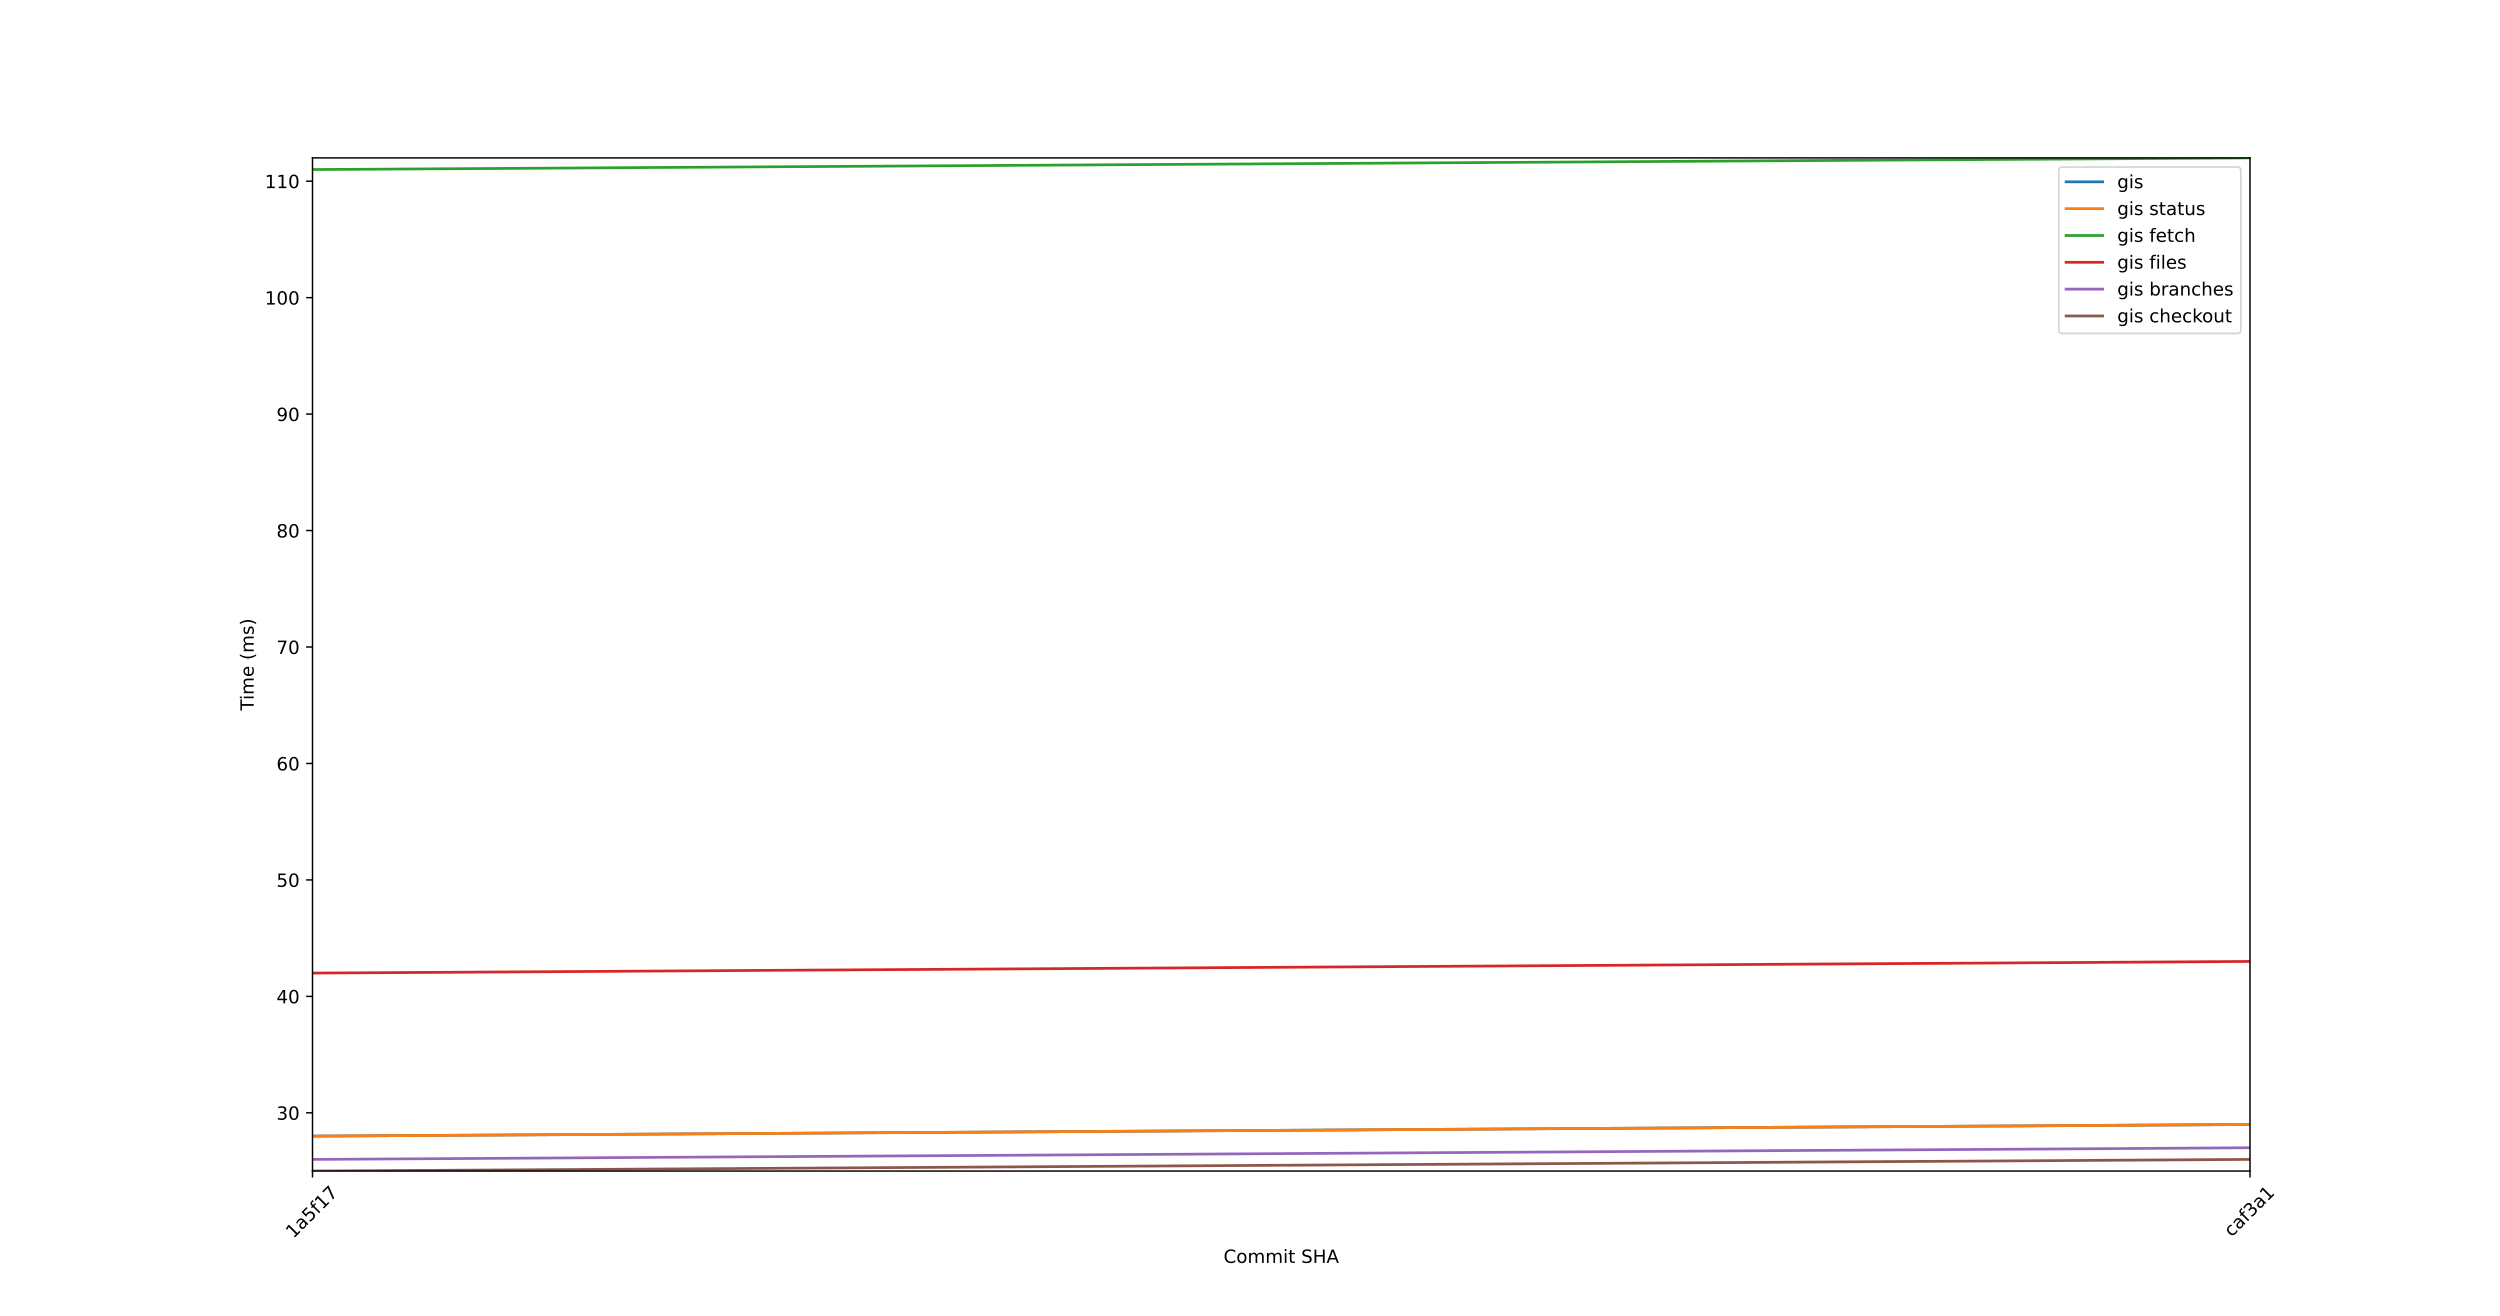
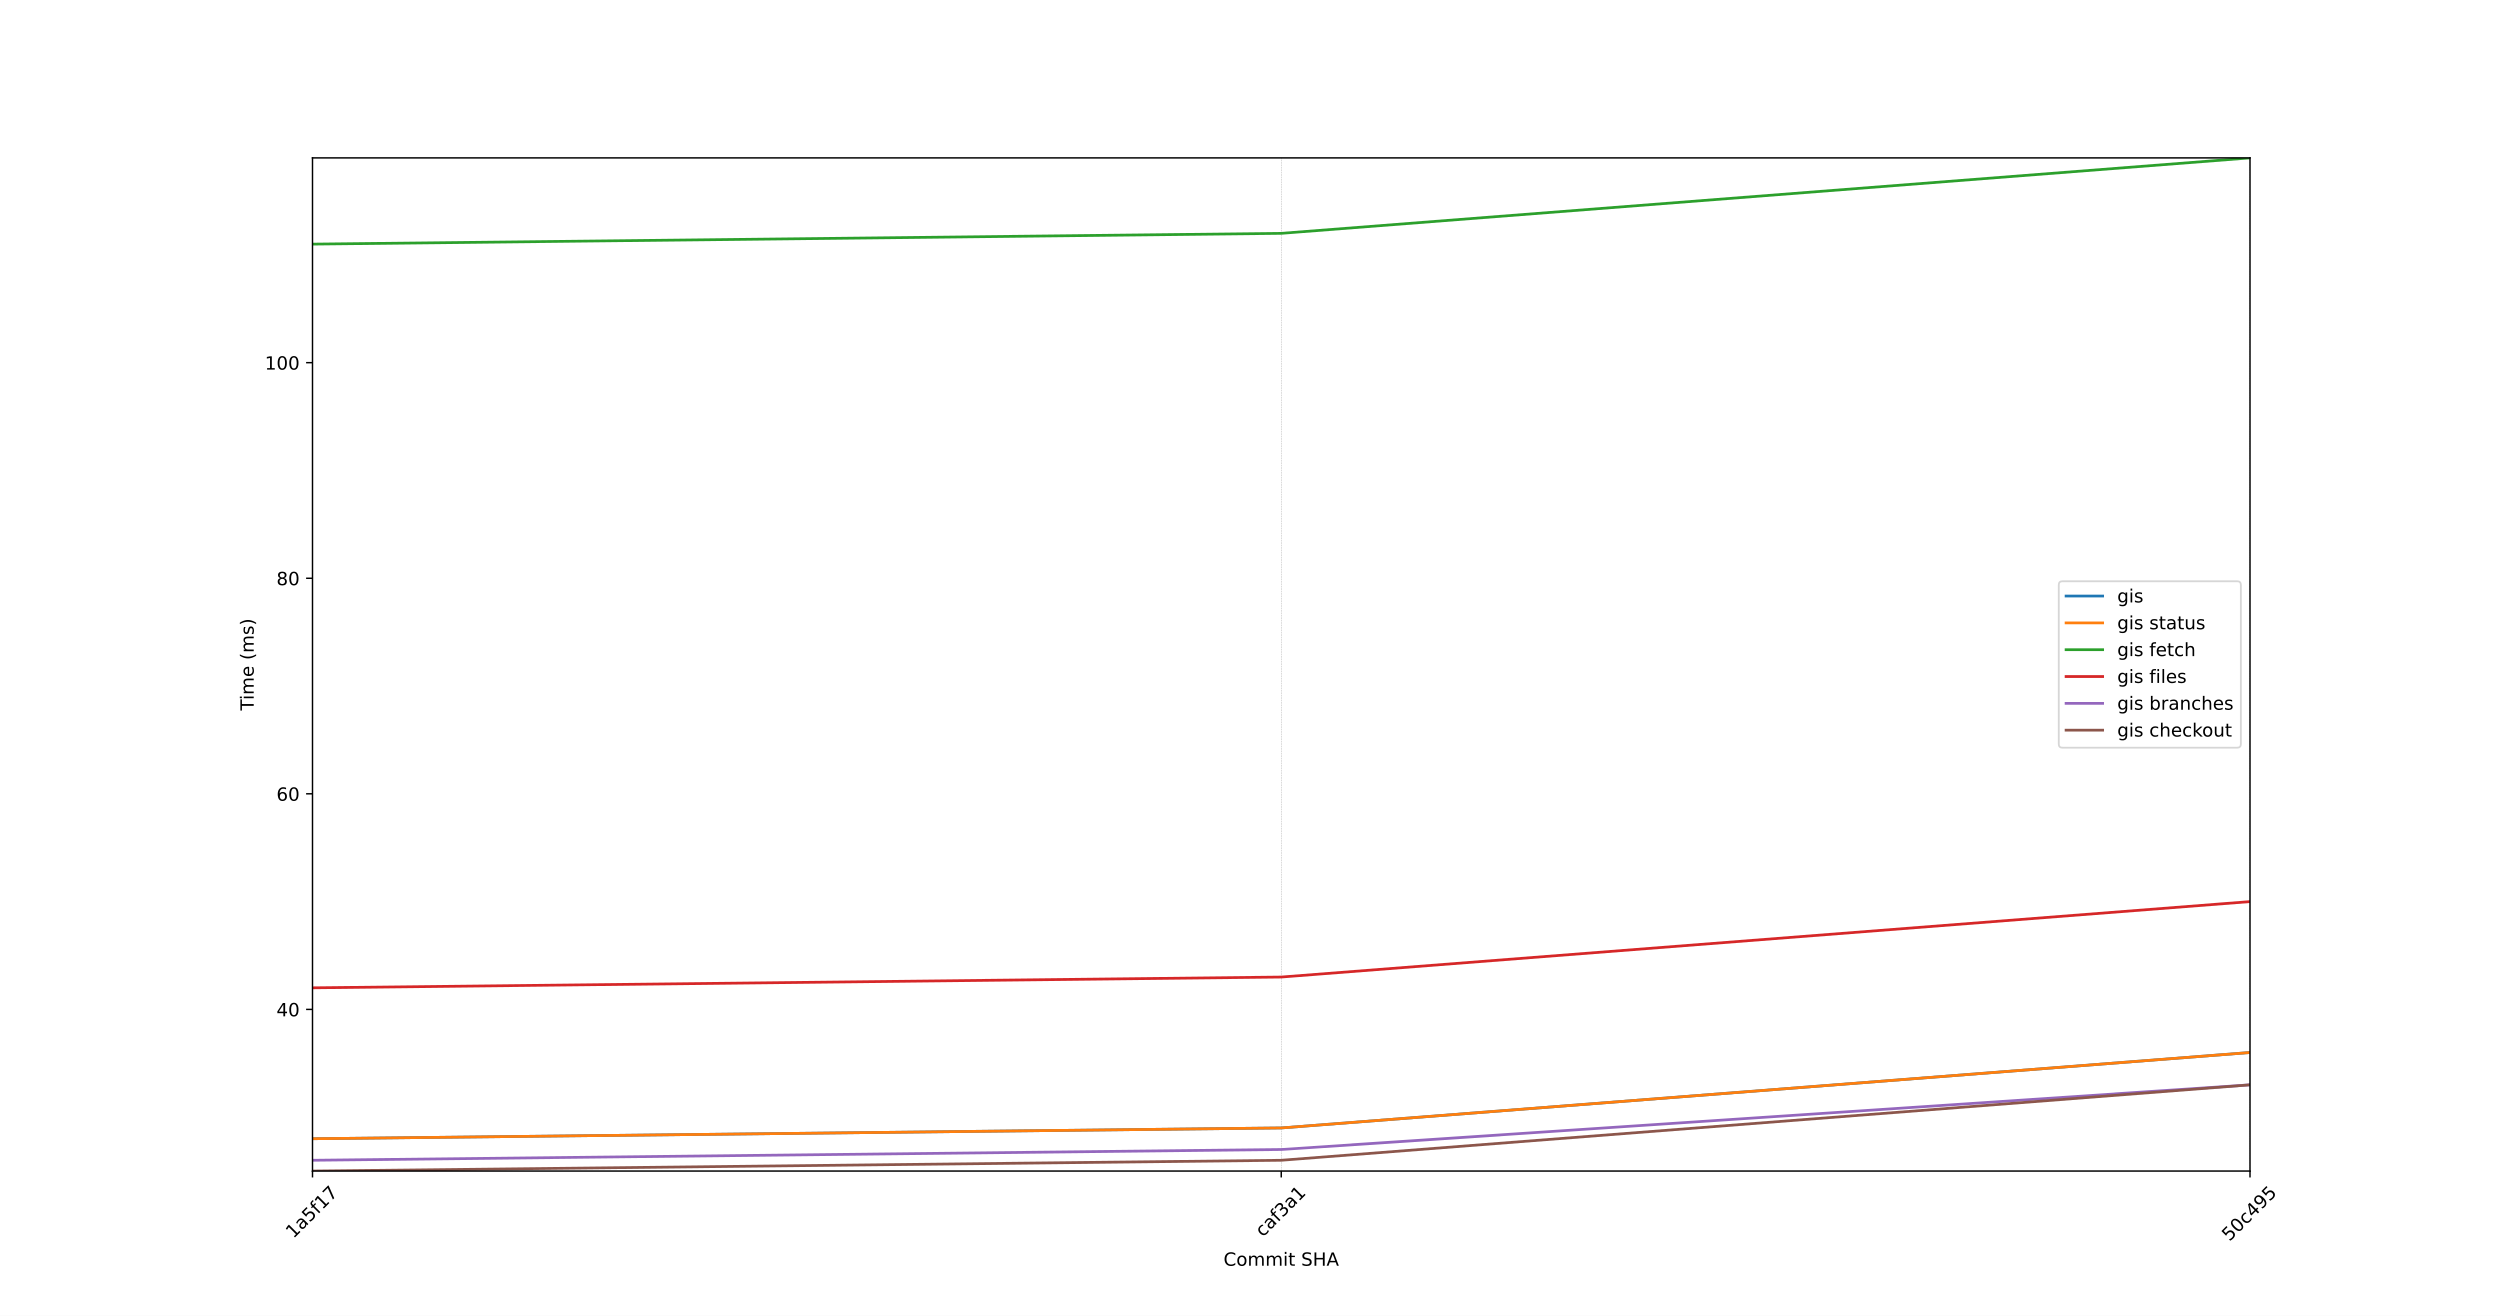
<svg xmlns="http://www.w3.org/2000/svg" xmlns:xlink="http://www.w3.org/1999/xlink" width="1368pt" height="720pt" viewBox="0 0 1368 720" version="1.1">
  <defs>
    <style type="text/css">*{stroke-linejoin: round; stroke-linecap: butt}</style>
  </defs>
  <g id="figure_1">
    <g id="patch_1">
      <path d="M 0 720  L 1368 720  L 1368 0  L 0 0  z " style="fill: #ffffff" />
    </g>
    <g id="axes_1">
      <g id="patch_2">
        <path d="M 171 640.8  L 1231.2 640.8  L 1231.2 86.4  L 171 86.4  z " style="fill: #ffffff" />
      </g>
      <g id="matplotlib.axis_1">
        <g id="xtick_1">
          <g id="line2d_1">
-             <path d="M 171 640.8  L 171 86.4  " clip-path="url(#p3d0012f31a)" style="fill: none; stroke-dasharray: 0.925,0.4; stroke-dashoffset: 0; stroke: #b0b0b0; stroke-width: 0.25" />
+             <path d="M 171 640.8  L 171 86.4  " clip-path="url(#pa03c2f4657)" style="fill: none; stroke-dasharray: 0.925,0.4; stroke-dashoffset: 0; stroke: #b0b0b0; stroke-width: 0.25" />
          </g>
          <g id="line2d_2">
            <defs>
-               <path id="m5a8f8cde7b" d="M 0 0  L 0 3.5  " style="stroke: #000000; stroke-width: 0.8" />
-             </defs>
-             <g>
-               <use xlink:href="#m5a8f8cde7b" x="171" y="640.8" style="stroke: #000000; stroke-width: 0.8" />
+               <path id="m03472615f5" d="M 0 0  L 0 3.5  " style="stroke: #000000; stroke-width: 0.8" />
+             </defs>
+             <g>
+               <use xlink:href="#m03472615f5" x="171" y="640.8" style="stroke: #000000; stroke-width: 0.8" />
            </g>
          </g>
          <g id="text_1">
            <g transform="translate(160.542 677.9913) rotate(-45) scale(0.1 -0.1)">
              <defs>
                <path id="DejaVuSans-31" d="M 794 531  L 1825 531  L 1825 4091  L 703 3866  L 703 4441  L 1819 4666  L 2450 4666  L 2450 531  L 3481 531  L 3481 0  L 794 0  L 794 531  z " transform="scale(0.015625)" />
                <path id="DejaVuSans-61" d="M 2194 1759  Q 1497 1759 1228 1600  Q 959 1441 959 1056  Q 959 750 1161 570  Q 1363 391 1709 391  Q 2188 391 2477 730  Q 2766 1069 2766 1631  L 2766 1759  L 2194 1759  z M 3341 1997  L 3341 0  L 2766 0  L 2766 531  Q 2569 213 2275 61  Q 1981 -91 1556 -91  Q 1019 -91 701 211  Q 384 513 384 1019  Q 384 1609 779 1909  Q 1175 2209 1959 2209  L 2766 2209  L 2766 2266  Q 2766 2663 2505 2880  Q 2244 3097 1772 3097  Q 1472 3097 1187 3025  Q 903 2953 641 2809  L 641 3341  Q 956 3463 1253 3523  Q 1550 3584 1831 3584  Q 2591 3584 2966 3190  Q 3341 2797 3341 1997  z " transform="scale(0.015625)" />
                <path id="DejaVuSans-35" d="M 691 4666  L 3169 4666  L 3169 4134  L 1269 4134  L 1269 2991  Q 1406 3038 1543 3061  Q 1681 3084 1819 3084  Q 2600 3084 3056 2656  Q 3513 2228 3513 1497  Q 3513 744 3044 326  Q 2575 -91 1722 -91  Q 1428 -91 1123 -41  Q 819 9 494 109  L 494 744  Q 775 591 1075 516  Q 1375 441 1709 441  Q 2250 441 2565 725  Q 2881 1009 2881 1497  Q 2881 1984 2565 2268  Q 2250 2553 1709 2553  Q 1456 2553 1204 2497  Q 953 2441 691 2322  L 691 4666  z " transform="scale(0.015625)" />
                <path id="DejaVuSans-66" d="M 2375 4863  L 2375 4384  L 1825 4384  Q 1516 4384 1395 4259  Q 1275 4134 1275 3809  L 1275 3500  L 2222 3500  L 2222 3053  L 1275 3053  L 1275 0  L 697 0  L 697 3053  L 147 3053  L 147 3500  L 697 3500  L 697 3744  Q 697 4328 969 4595  Q 1241 4863 1831 4863  L 2375 4863  z " transform="scale(0.015625)" />
                <path id="DejaVuSans-37" d="M 525 4666  L 3525 4666  L 3525 4397  L 1831 0  L 1172 0  L 2766 4134  L 525 4134  L 525 4666  z " transform="scale(0.015625)" />
              </defs>
              <use xlink:href="#DejaVuSans-31" />
              <use xlink:href="#DejaVuSans-61" x="63.623" />
              <use xlink:href="#DejaVuSans-35" x="124.902" />
              <use xlink:href="#DejaVuSans-66" x="188.525" />
              <use xlink:href="#DejaVuSans-31" x="223.73" />
              <use xlink:href="#DejaVuSans-37" x="287.354" />
            </g>
          </g>
        </g>
        <g id="xtick_2">
          <g id="line2d_3">
-             <path d="M 1231.2 640.8  L 1231.2 86.4  " clip-path="url(#p3d0012f31a)" style="fill: none; stroke-dasharray: 0.925,0.4; stroke-dashoffset: 0; stroke: #b0b0b0; stroke-width: 0.25" />
+             <path d="M 701.1 640.8  L 701.1 86.4  " clip-path="url(#pa03c2f4657)" style="fill: none; stroke-dasharray: 0.925,0.4; stroke-dashoffset: 0; stroke: #b0b0b0; stroke-width: 0.25" />
          </g>
          <g id="line2d_4">
            <g>
-               <use xlink:href="#m5a8f8cde7b" x="1231.2" y="640.8" style="stroke: #000000; stroke-width: 0.8" />
+               <use xlink:href="#m03472615f5" x="701.1" y="640.8" style="stroke: #000000; stroke-width: 0.8" />
            </g>
          </g>
          <g id="text_2">
-             <g transform="translate(1221.13 677.2145) rotate(-45) scale(0.1 -0.1)">
+             <g transform="translate(691.0304 677.2145) rotate(-45) scale(0.1 -0.1)">
              <defs>
                <path id="DejaVuSans-63" d="M 3122 3366  L 3122 2828  Q 2878 2963 2633 3030  Q 2388 3097 2138 3097  Q 1578 3097 1268 2742  Q 959 2388 959 1747  Q 959 1106 1268 751  Q 1578 397 2138 397  Q 2388 397 2633 464  Q 2878 531 3122 666  L 3122 134  Q 2881 22 2623 -34  Q 2366 -91 2075 -91  Q 1284 -91 818 406  Q 353 903 353 1747  Q 353 2603 823 3093  Q 1294 3584 2113 3584  Q 2378 3584 2631 3529  Q 2884 3475 3122 3366  z " transform="scale(0.015625)" />
                <path id="DejaVuSans-33" d="M 2597 2516  Q 3050 2419 3304 2112  Q 3559 1806 3559 1356  Q 3559 666 3084 287  Q 2609 -91 1734 -91  Q 1441 -91 1130 -33  Q 819 25 488 141  L 488 750  Q 750 597 1062 519  Q 1375 441 1716 441  Q 2309 441 2620 675  Q 2931 909 2931 1356  Q 2931 1769 2642 2001  Q 2353 2234 1838 2234  L 1294 2234  L 1294 2753  L 1863 2753  Q 2328 2753 2575 2939  Q 2822 3125 2822 3475  Q 2822 3834 2567 4026  Q 2313 4219 1838 4219  Q 1578 4219 1281 4162  Q 984 4106 628 3988  L 628 4550  Q 988 4650 1302 4700  Q 1616 4750 1894 4750  Q 2613 4750 3031 4423  Q 3450 4097 3450 3541  Q 3450 3153 3228 2886  Q 3006 2619 2597 2516  z " transform="scale(0.015625)" />
              </defs>
              <use xlink:href="#DejaVuSans-63" />
              <use xlink:href="#DejaVuSans-61" x="54.98" />
              <use xlink:href="#DejaVuSans-66" x="116.26" />
              <use xlink:href="#DejaVuSans-33" x="151.465" />
              <use xlink:href="#DejaVuSans-61" x="215.088" />
              <use xlink:href="#DejaVuSans-31" x="276.367" />
            </g>
          </g>
        </g>
-         <g id="text_3">
-           <g transform="translate(669.5156 691.0602) scale(0.1 -0.1)">
+         <g id="xtick_3">
+           <g id="line2d_5">
+             <path d="M 1231.2 640.8  L 1231.2 86.4  " clip-path="url(#pa03c2f4657)" style="fill: none; stroke-dasharray: 0.925,0.4; stroke-dashoffset: 0; stroke: #b0b0b0; stroke-width: 0.25" />
+           </g>
+           <g id="line2d_6">
+             <g>
+               <use xlink:href="#m03472615f5" x="1231.2" y="640.8" style="stroke: #000000; stroke-width: 0.8" />
+             </g>
+           </g>
+           <g id="text_3">
+             <g transform="translate(1219.96 679.5557) rotate(-45) scale(0.1 -0.1)">
+               <defs>
+                 <path id="DejaVuSans-30" d="M 2034 4250  Q 1547 4250 1301 3770  Q 1056 3291 1056 2328  Q 1056 1369 1301 889  Q 1547 409 2034 409  Q 2525 409 2770 889  Q 3016 1369 3016 2328  Q 3016 3291 2770 3770  Q 2525 4250 2034 4250  z M 2034 4750  Q 2819 4750 3233 4129  Q 3647 3509 3647 2328  Q 3647 1150 3233 529  Q 2819 -91 2034 -91  Q 1250 -91 836 529  Q 422 1150 422 2328  Q 422 3509 836 4129  Q 1250 4750 2034 4750  z " transform="scale(0.015625)" />
+                 <path id="DejaVuSans-34" d="M 2419 4116  L 825 1625  L 2419 1625  L 2419 4116  z M 2253 4666  L 3047 4666  L 3047 1625  L 3713 1625  L 3713 1100  L 3047 1100  L 3047 0  L 2419 0  L 2419 1100  L 313 1100  L 313 1709  L 2253 4666  z " transform="scale(0.015625)" />
+                 <path id="DejaVuSans-39" d="M 703 97  L 703 672  Q 941 559 1184 500  Q 1428 441 1663 441  Q 2288 441 2617 861  Q 2947 1281 2994 2138  Q 2813 1869 2534 1725  Q 2256 1581 1919 1581  Q 1219 1581 811 2004  Q 403 2428 403 3163  Q 403 3881 828 4315  Q 1253 4750 1959 4750  Q 2769 4750 3195 4129  Q 3622 3509 3622 2328  Q 3622 1225 3098 567  Q 2575 -91 1691 -91  Q 1453 -91 1209 -44  Q 966 3 703 97  z M 1959 2075  Q 2384 2075 2632 2365  Q 2881 2656 2881 3163  Q 2881 3666 2632 3958  Q 2384 4250 1959 4250  Q 1534 4250 1286 3958  Q 1038 3666 1038 3163  Q 1038 2656 1286 2365  Q 1534 2075 1959 2075  z " transform="scale(0.015625)" />
+               </defs>
+               <use xlink:href="#DejaVuSans-35" />
+               <use xlink:href="#DejaVuSans-30" x="63.623" />
+               <use xlink:href="#DejaVuSans-63" x="127.246" />
+               <use xlink:href="#DejaVuSans-34" x="182.227" />
+               <use xlink:href="#DejaVuSans-39" x="245.85" />
+               <use xlink:href="#DejaVuSans-35" x="309.473" />
+             </g>
+           </g>
+         </g>
+         <g id="text_4">
+           <g transform="translate(669.5156 692.6247) scale(0.1 -0.1)">
            <defs>
              <path id="DejaVuSans-43" d="M 4122 4306  L 4122 3641  Q 3803 3938 3442 4084  Q 3081 4231 2675 4231  Q 1875 4231 1450 3742  Q 1025 3253 1025 2328  Q 1025 1406 1450 917  Q 1875 428 2675 428  Q 3081 428 3442 575  Q 3803 722 4122 1019  L 4122 359  Q 3791 134 3420 21  Q 3050 -91 2638 -91  Q 1578 -91 968 557  Q 359 1206 359 2328  Q 359 3453 968 4101  Q 1578 4750 2638 4750  Q 3056 4750 3426 4639  Q 3797 4528 4122 4306  z " transform="scale(0.015625)" />
              <path id="DejaVuSans-6f" d="M 1959 3097  Q 1497 3097 1228 2736  Q 959 2375 959 1747  Q 959 1119 1226 758  Q 1494 397 1959 397  Q 2419 397 2687 759  Q 2956 1122 2956 1747  Q 2956 2369 2687 2733  Q 2419 3097 1959 3097  z M 1959 3584  Q 2709 3584 3137 3096  Q 3566 2609 3566 1747  Q 3566 888 3137 398  Q 2709 -91 1959 -91  Q 1206 -91 779 398  Q 353 888 353 1747  Q 353 2609 779 3096  Q 1206 3584 1959 3584  z " transform="scale(0.015625)" />
              <path id="DejaVuSans-6d" d="M 3328 2828  Q 3544 3216 3844 3400  Q 4144 3584 4550 3584  Q 5097 3584 5394 3201  Q 5691 2819 5691 2113  L 5691 0  L 5113 0  L 5113 2094  Q 5113 2597 4934 2840  Q 4756 3084 4391 3084  Q 3944 3084 3684 2787  Q 3425 2491 3425 1978  L 3425 0  L 2847 0  L 2847 2094  Q 2847 2600 2669 2842  Q 2491 3084 2119 3084  Q 1678 3084 1418 2786  Q 1159 2488 1159 1978  L 1159 0  L 581 0  L 581 3500  L 1159 3500  L 1159 2956  Q 1356 3278 1631 3431  Q 1906 3584 2284 3584  Q 2666 3584 2933 3390  Q 3200 3197 3328 2828  z " transform="scale(0.015625)" />
              <path id="DejaVuSans-69" d="M 603 3500  L 1178 3500  L 1178 0  L 603 0  L 603 3500  z M 603 4863  L 1178 4863  L 1178 4134  L 603 4134  L 603 4863  z " transform="scale(0.015625)" />
              <path id="DejaVuSans-74" d="M 1172 4494  L 1172 3500  L 2356 3500  L 2356 3053  L 1172 3053  L 1172 1153  Q 1172 725 1289 603  Q 1406 481 1766 481  L 2356 481  L 2356 0  L 1766 0  Q 1100 0 847 248  Q 594 497 594 1153  L 594 3053  L 172 3053  L 172 3500  L 594 3500  L 594 4494  L 1172 4494  z " transform="scale(0.015625)" />
              <path id="DejaVuSans-20" transform="scale(0.015625)" />
              <path id="DejaVuSans-53" d="M 3425 4513  L 3425 3897  Q 3066 4069 2747 4153  Q 2428 4238 2131 4238  Q 1616 4238 1336 4038  Q 1056 3838 1056 3469  Q 1056 3159 1242 3001  Q 1428 2844 1947 2747  L 2328 2669  Q 3034 2534 3370 2195  Q 3706 1856 3706 1288  Q 3706 609 3251 259  Q 2797 -91 1919 -91  Q 1588 -91 1214 -16  Q 841 59 441 206  L 441 856  Q 825 641 1194 531  Q 1563 422 1919 422  Q 2459 422 2753 634  Q 3047 847 3047 1241  Q 3047 1584 2836 1778  Q 2625 1972 2144 2069  L 1759 2144  Q 1053 2284 737 2584  Q 422 2884 422 3419  Q 422 4038 858 4394  Q 1294 4750 2059 4750  Q 2388 4750 2728 4690  Q 3069 4631 3425 4513  z " transform="scale(0.015625)" />
              <path id="DejaVuSans-48" d="M 628 4666  L 1259 4666  L 1259 2753  L 3553 2753  L 3553 4666  L 4184 4666  L 4184 0  L 3553 0  L 3553 2222  L 1259 2222  L 1259 0  L 628 0  L 628 4666  z " transform="scale(0.015625)" />
              <path id="DejaVuSans-41" d="M 2188 4044  L 1331 1722  L 3047 1722  L 2188 4044  z M 1831 4666  L 2547 4666  L 4325 0  L 3669 0  L 3244 1197  L 1141 1197  L 716 0  L 50 0  L 1831 4666  z " transform="scale(0.015625)" />
            </defs>
            <use xlink:href="#DejaVuSans-43" />
            <use xlink:href="#DejaVuSans-6f" x="69.824" />
            <use xlink:href="#DejaVuSans-6d" x="131.006" />
            <use xlink:href="#DejaVuSans-6d" x="228.418" />
            <use xlink:href="#DejaVuSans-69" x="325.83" />
            <use xlink:href="#DejaVuSans-74" x="353.613" />
            <use xlink:href="#DejaVuSans-20" x="392.822" />
            <use xlink:href="#DejaVuSans-53" x="424.609" />
            <use xlink:href="#DejaVuSans-48" x="488.086" />
            <use xlink:href="#DejaVuSans-41" x="563.281" />
          </g>
        </g>
      </g>
      <g id="matplotlib.axis_2">
        <g id="ytick_1">
-           <g id="line2d_5">
-             <defs>
-               <path id="mdcb7f8a807" d="M 0 0  L -3.5 0  " style="stroke: #000000; stroke-width: 0.8" />
-             </defs>
-             <g>
-               <use xlink:href="#mdcb7f8a807" x="171" y="608.938" style="stroke: #000000; stroke-width: 0.8" />
-             </g>
-           </g>
-           <g id="text_4">
-             <g transform="translate(151.275 612.7372) scale(0.1 -0.1)">
-               <defs>
-                 <path id="DejaVuSans-30" d="M 2034 4250  Q 1547 4250 1301 3770  Q 1056 3291 1056 2328  Q 1056 1369 1301 889  Q 1547 409 2034 409  Q 2525 409 2770 889  Q 3016 1369 3016 2328  Q 3016 3291 2770 3770  Q 2525 4250 2034 4250  z M 2034 4750  Q 2819 4750 3233 4129  Q 3647 3509 3647 2328  Q 3647 1150 3233 529  Q 2819 -91 2034 -91  Q 1250 -91 836 529  Q 422 1150 422 2328  Q 422 3509 836 4129  Q 1250 4750 2034 4750  z " transform="scale(0.015625)" />
-               </defs>
-               <use xlink:href="#DejaVuSans-33" />
+           <g id="line2d_7">
+             <defs>
+               <path id="m3d2af305a8" d="M 0 0  L -3.5 0  " style="stroke: #000000; stroke-width: 0.8" />
+             </defs>
+             <g>
+               <use xlink:href="#m3d2af305a8" x="171" y="552.332" style="stroke: #000000; stroke-width: 0.8" />
+             </g>
+           </g>
+           <g id="text_5">
+             <g transform="translate(151.275 556.1311) scale(0.1 -0.1)">
+               <use xlink:href="#DejaVuSans-34" />
              <use xlink:href="#DejaVuSans-30" x="63.623" />
            </g>
          </g>
        </g>
        <g id="ytick_2">
-           <g id="line2d_6">
-             <g>
-               <use xlink:href="#mdcb7f8a807" x="171" y="545.214" style="stroke: #000000; stroke-width: 0.8" />
-             </g>
-           </g>
-           <g id="text_5">
-             <g transform="translate(151.275 549.013) scale(0.1 -0.1)">
-               <defs>
-                 <path id="DejaVuSans-34" d="M 2419 4116  L 825 1625  L 2419 1625  L 2419 4116  z M 2253 4666  L 3047 4666  L 3047 1625  L 3713 1625  L 3713 1100  L 3047 1100  L 3047 0  L 2419 0  L 2419 1100  L 313 1100  L 313 1709  L 2253 4666  z " transform="scale(0.015625)" />
-               </defs>
-               <use xlink:href="#DejaVuSans-34" />
+           <g id="line2d_8">
+             <g>
+               <use xlink:href="#m3d2af305a8" x="171" y="434.374" style="stroke: #000000; stroke-width: 0.8" />
+             </g>
+           </g>
+           <g id="text_6">
+             <g transform="translate(151.275 438.1737) scale(0.1 -0.1)">
+               <defs>
+                 <path id="DejaVuSans-36" d="M 2113 2584  Q 1688 2584 1439 2293  Q 1191 2003 1191 1497  Q 1191 994 1439 701  Q 1688 409 2113 409  Q 2538 409 2786 701  Q 3034 994 3034 1497  Q 3034 2003 2786 2293  Q 2538 2584 2113 2584  z M 3366 4563  L 3366 3988  Q 3128 4100 2886 4159  Q 2644 4219 2406 4219  Q 1781 4219 1451 3797  Q 1122 3375 1075 2522  Q 1259 2794 1537 2939  Q 1816 3084 2150 3084  Q 2853 3084 3261 2657  Q 3669 2231 3669 1497  Q 3669 778 3244 343  Q 2819 -91 2113 -91  Q 1303 -91 875 529  Q 447 1150 447 2328  Q 447 3434 972 4092  Q 1497 4750 2381 4750  Q 2619 4750 2861 4703  Q 3103 4656 3366 4563  z " transform="scale(0.015625)" />
+               </defs>
+               <use xlink:href="#DejaVuSans-36" />
              <use xlink:href="#DejaVuSans-30" x="63.623" />
            </g>
          </g>
        </g>
        <g id="ytick_3">
-           <g id="line2d_7">
-             <g>
-               <use xlink:href="#mdcb7f8a807" x="171" y="481.49" style="stroke: #000000; stroke-width: 0.8" />
-             </g>
-           </g>
-           <g id="text_6">
-             <g transform="translate(151.275 485.2889) scale(0.1 -0.1)">
-               <use xlink:href="#DejaVuSans-35" />
+           <g id="line2d_9">
+             <g>
+               <use xlink:href="#m3d2af305a8" x="171" y="316.417" style="stroke: #000000; stroke-width: 0.8" />
+             </g>
+           </g>
+           <g id="text_7">
+             <g transform="translate(151.275 320.2162) scale(0.1 -0.1)">
+               <defs>
+                 <path id="DejaVuSans-38" d="M 2034 2216  Q 1584 2216 1326 1975  Q 1069 1734 1069 1313  Q 1069 891 1326 650  Q 1584 409 2034 409  Q 2484 409 2743 651  Q 3003 894 3003 1313  Q 3003 1734 2745 1975  Q 2488 2216 2034 2216  z M 1403 2484  Q 997 2584 770 2862  Q 544 3141 544 3541  Q 544 4100 942 4425  Q 1341 4750 2034 4750  Q 2731 4750 3128 4425  Q 3525 4100 3525 3541  Q 3525 3141 3298 2862  Q 3072 2584 2669 2484  Q 3125 2378 3379 2068  Q 3634 1759 3634 1313  Q 3634 634 3220 271  Q 2806 -91 2034 -91  Q 1263 -91 848 271  Q 434 634 434 1313  Q 434 1759 690 2068  Q 947 2378 1403 2484  z M 1172 3481  Q 1172 3119 1398 2916  Q 1625 2713 2034 2713  Q 2441 2713 2670 2916  Q 2900 3119 2900 3481  Q 2900 3844 2670 4047  Q 2441 4250 2034 4250  Q 1625 4250 1398 4047  Q 1172 3844 1172 3481  z " transform="scale(0.015625)" />
+               </defs>
+               <use xlink:href="#DejaVuSans-38" />
              <use xlink:href="#DejaVuSans-30" x="63.623" />
            </g>
          </g>
        </g>
        <g id="ytick_4">
-           <g id="line2d_8">
-             <g>
-               <use xlink:href="#mdcb7f8a807" x="171" y="417.766" style="stroke: #000000; stroke-width: 0.8" />
-             </g>
-           </g>
-           <g id="text_7">
-             <g transform="translate(151.275 421.5647) scale(0.1 -0.1)">
-               <defs>
-                 <path id="DejaVuSans-36" d="M 2113 2584  Q 1688 2584 1439 2293  Q 1191 2003 1191 1497  Q 1191 994 1439 701  Q 1688 409 2113 409  Q 2538 409 2786 701  Q 3034 994 3034 1497  Q 3034 2003 2786 2293  Q 2538 2584 2113 2584  z M 3366 4563  L 3366 3988  Q 3128 4100 2886 4159  Q 2644 4219 2406 4219  Q 1781 4219 1451 3797  Q 1122 3375 1075 2522  Q 1259 2794 1537 2939  Q 1816 3084 2150 3084  Q 2853 3084 3261 2657  Q 3669 2231 3669 1497  Q 3669 778 3244 343  Q 2819 -91 2113 -91  Q 1303 -91 875 529  Q 447 1150 447 2328  Q 447 3434 972 4092  Q 1497 4750 2381 4750  Q 2619 4750 2861 4703  Q 3103 4656 3366 4563  z " transform="scale(0.015625)" />
-               </defs>
-               <use xlink:href="#DejaVuSans-36" />
-               <use xlink:href="#DejaVuSans-30" x="63.623" />
-             </g>
-           </g>
-         </g>
-         <g id="ytick_5">
-           <g id="line2d_9">
-             <g>
-               <use xlink:href="#mdcb7f8a807" x="171" y="354.041" style="stroke: #000000; stroke-width: 0.8" />
+           <g id="line2d_10">
+             <g>
+               <use xlink:href="#m3d2af305a8" x="171" y="198.46" style="stroke: #000000; stroke-width: 0.8" />
            </g>
          </g>
          <g id="text_8">
-             <g transform="translate(151.275 357.8406) scale(0.1 -0.1)">
-               <use xlink:href="#DejaVuSans-37" />
-               <use xlink:href="#DejaVuSans-30" x="63.623" />
-             </g>
-           </g>
-         </g>
-         <g id="ytick_6">
-           <g id="line2d_10">
-             <g>
-               <use xlink:href="#mdcb7f8a807" x="171" y="290.317" style="stroke: #000000; stroke-width: 0.8" />
-             </g>
-           </g>
-           <g id="text_9">
-             <g transform="translate(151.275 294.1165) scale(0.1 -0.1)">
-               <defs>
-                 <path id="DejaVuSans-38" d="M 2034 2216  Q 1584 2216 1326 1975  Q 1069 1734 1069 1313  Q 1069 891 1326 650  Q 1584 409 2034 409  Q 2484 409 2743 651  Q 3003 894 3003 1313  Q 3003 1734 2745 1975  Q 2488 2216 2034 2216  z M 1403 2484  Q 997 2584 770 2862  Q 544 3141 544 3541  Q 544 4100 942 4425  Q 1341 4750 2034 4750  Q 2731 4750 3128 4425  Q 3525 4100 3525 3541  Q 3525 3141 3298 2862  Q 3072 2584 2669 2484  Q 3125 2378 3379 2068  Q 3634 1759 3634 1313  Q 3634 634 3220 271  Q 2806 -91 2034 -91  Q 1263 -91 848 271  Q 434 634 434 1313  Q 434 1759 690 2068  Q 947 2378 1403 2484  z M 1172 3481  Q 1172 3119 1398 2916  Q 1625 2713 2034 2713  Q 2441 2713 2670 2916  Q 2900 3119 2900 3481  Q 2900 3844 2670 4047  Q 2441 4250 2034 4250  Q 1625 4250 1398 4047  Q 1172 3844 1172 3481  z " transform="scale(0.015625)" />
-               </defs>
-               <use xlink:href="#DejaVuSans-38" />
-               <use xlink:href="#DejaVuSans-30" x="63.623" />
-             </g>
-           </g>
-         </g>
-         <g id="ytick_7">
-           <g id="line2d_11">
-             <g>
-               <use xlink:href="#mdcb7f8a807" x="171" y="226.593" style="stroke: #000000; stroke-width: 0.8" />
-             </g>
-           </g>
-           <g id="text_10">
-             <g transform="translate(151.275 230.3923) scale(0.1 -0.1)">
-               <defs>
-                 <path id="DejaVuSans-39" d="M 703 97  L 703 672  Q 941 559 1184 500  Q 1428 441 1663 441  Q 2288 441 2617 861  Q 2947 1281 2994 2138  Q 2813 1869 2534 1725  Q 2256 1581 1919 1581  Q 1219 1581 811 2004  Q 403 2428 403 3163  Q 403 3881 828 4315  Q 1253 4750 1959 4750  Q 2769 4750 3195 4129  Q 3622 3509 3622 2328  Q 3622 1225 3098 567  Q 2575 -91 1691 -91  Q 1453 -91 1209 -44  Q 966 3 703 97  z M 1959 2075  Q 2384 2075 2632 2365  Q 2881 2656 2881 3163  Q 2881 3666 2632 3958  Q 2384 4250 1959 4250  Q 1534 4250 1286 3958  Q 1038 3666 1038 3163  Q 1038 2656 1286 2365  Q 1534 2075 1959 2075  z " transform="scale(0.015625)" />
-               </defs>
-               <use xlink:href="#DejaVuSans-39" />
-               <use xlink:href="#DejaVuSans-30" x="63.623" />
-             </g>
-           </g>
-         </g>
-         <g id="ytick_8">
-           <g id="line2d_12">
-             <g>
-               <use xlink:href="#mdcb7f8a807" x="171" y="162.869" style="stroke: #000000; stroke-width: 0.8" />
-             </g>
-           </g>
-           <g id="text_11">
-             <g transform="translate(144.9125 166.6682) scale(0.1 -0.1)">
+             <g transform="translate(144.9125 202.2588) scale(0.1 -0.1)">
              <use xlink:href="#DejaVuSans-31" />
              <use xlink:href="#DejaVuSans-30" x="63.623" />
              <use xlink:href="#DejaVuSans-30" x="127.246" />
            </g>
          </g>
        </g>
-         <g id="ytick_9">
-           <g id="line2d_13">
-             <g>
-               <use xlink:href="#mdcb7f8a807" x="171" y="99.145" style="stroke: #000000; stroke-width: 0.8" />
-             </g>
-           </g>
-           <g id="text_12">
-             <g transform="translate(144.9125 102.944) scale(0.1 -0.1)">
-               <use xlink:href="#DejaVuSans-31" />
-               <use xlink:href="#DejaVuSans-31" x="63.623" />
-               <use xlink:href="#DejaVuSans-30" x="127.246" />
-             </g>
-           </g>
-         </g>
-         <g id="text_13">
+         <g id="text_9">
          <g transform="translate(138.8328 388.7992) rotate(-90) scale(0.1 -0.1)">
            <defs>
              <path id="DejaVuSans-54" d="M -19 4666  L 3928 4666  L 3928 4134  L 2272 4134  L 2272 0  L 1638 0  L 1638 4134  L -19 4134  L -19 4666  z " transform="scale(0.015625)" />
              <path id="DejaVuSans-65" d="M 3597 1894  L 3597 1613  L 953 1613  Q 991 1019 1311 708  Q 1631 397 2203 397  Q 2534 397 2845 478  Q 3156 559 3463 722  L 3463 178  Q 3153 47 2828 -22  Q 2503 -91 2169 -91  Q 1331 -91 842 396  Q 353 884 353 1716  Q 353 2575 817 3079  Q 1281 3584 2069 3584  Q 2775 3584 3186 3129  Q 3597 2675 3597 1894  z M 3022 2063  Q 3016 2534 2758 2815  Q 2500 3097 2075 3097  Q 1594 3097 1305 2825  Q 1016 2553 972 2059  L 3022 2063  z " transform="scale(0.015625)" />
              <path id="DejaVuSans-28" d="M 1984 4856  Q 1566 4138 1362 3434  Q 1159 2731 1159 2009  Q 1159 1288 1364 580  Q 1569 -128 1984 -844  L 1484 -844  Q 1016 -109 783 600  Q 550 1309 550 2009  Q 550 2706 781 3412  Q 1013 4119 1484 4856  L 1984 4856  z " transform="scale(0.015625)" />
              <path id="DejaVuSans-73" d="M 2834 3397  L 2834 2853  Q 2591 2978 2328 3040  Q 2066 3103 1784 3103  Q 1356 3103 1142 2972  Q 928 2841 928 2578  Q 928 2378 1081 2264  Q 1234 2150 1697 2047  L 1894 2003  Q 2506 1872 2764 1633  Q 3022 1394 3022 966  Q 3022 478 2636 193  Q 2250 -91 1575 -91  Q 1294 -91 989 -36  Q 684 19 347 128  L 347 722  Q 666 556 975 473  Q 1284 391 1588 391  Q 1994 391 2212 530  Q 2431 669 2431 922  Q 2431 1156 2273 1281  Q 2116 1406 1581 1522  L 1381 1569  Q 847 1681 609 1914  Q 372 2147 372 2553  Q 372 3047 722 3315  Q 1072 3584 1716 3584  Q 2034 3584 2315 3537  Q 2597 3491 2834 3397  z " transform="scale(0.015625)" />
              <path id="DejaVuSans-29" d="M 513 4856  L 1013 4856  Q 1481 4119 1714 3412  Q 1947 2706 1947 2009  Q 1947 1309 1714 600  Q 1481 -109 1013 -844  L 513 -844  Q 928 -128 1133 580  Q 1338 1288 1338 2009  Q 1338 2731 1133 3434  Q 928 4138 513 4856  z " transform="scale(0.015625)" />
            </defs>
            <use xlink:href="#DejaVuSans-54" />
            <use xlink:href="#DejaVuSans-69" x="57.959" />
            <use xlink:href="#DejaVuSans-6d" x="85.742" />
            <use xlink:href="#DejaVuSans-65" x="183.154" />
            <use xlink:href="#DejaVuSans-20" x="244.678" />
            <use xlink:href="#DejaVuSans-28" x="276.465" />
            <use xlink:href="#DejaVuSans-6d" x="315.479" />
            <use xlink:href="#DejaVuSans-73" x="412.891" />
            <use xlink:href="#DejaVuSans-29" x="464.99" />
          </g>
        </g>
      </g>
+       <g id="line2d_11">
+         <path d="M 171 623.106  L 701.1 617.209  L 1231.2 575.923  " clip-path="url(#pa03c2f4657)" style="fill: none; stroke: #1f77b4; stroke-width: 1.5; stroke-linecap: square" />
+       </g>
+       <g id="line2d_12">
+         <path d="M 171 623.106  L 701.1 617.209  L 1231.2 575.923  " clip-path="url(#pa03c2f4657)" style="fill: none; stroke: #ff7f0e; stroke-width: 1.5; stroke-linecap: square" />
+       </g>
+       <g id="line2d_13">
+         <path d="M 171 133.583  L 701.1 127.685  L 1231.2 86.4  " clip-path="url(#pa03c2f4657)" style="fill: none; stroke: #2ca02c; stroke-width: 1.5; stroke-linecap: square" />
+       </g>
      <g id="line2d_14">
-         <path d="M 171 621.683  L 1231.2 615.31  " clip-path="url(#p3d0012f31a)" style="fill: none; stroke: #1f77b4; stroke-width: 1.5; stroke-linecap: square" />
+         <path d="M 171 540.536  L 701.1 534.638  L 1231.2 493.353  " clip-path="url(#pa03c2f4657)" style="fill: none; stroke: #d62728; stroke-width: 1.5; stroke-linecap: square" />
      </g>
      <g id="line2d_15">
-         <path d="M 171 621.683  L 1231.2 615.31  " clip-path="url(#p3d0012f31a)" style="fill: none; stroke: #ff7f0e; stroke-width: 1.5; stroke-linecap: square" />
+         <path d="M 171 634.902  L 701.1 629.004  L 1231.2 593.617  " clip-path="url(#pa03c2f4657)" style="fill: none; stroke: #9467bd; stroke-width: 1.5; stroke-linecap: square" />
      </g>
      <g id="line2d_16">
-         <path d="M 171 92.772  L 1231.2 86.4  " clip-path="url(#p3d0012f31a)" style="fill: none; stroke: #2ca02c; stroke-width: 1.5; stroke-linecap: square" />
-       </g>
-       <g id="line2d_17">
-         <path d="M 171 532.469  L 1231.2 526.097  " clip-path="url(#p3d0012f31a)" style="fill: none; stroke: #d62728; stroke-width: 1.5; stroke-linecap: square" />
-       </g>
-       <g id="line2d_18">
-         <path d="M 171 634.428  L 1231.2 628.055  " clip-path="url(#p3d0012f31a)" style="fill: none; stroke: #9467bd; stroke-width: 1.5; stroke-linecap: square" />
-       </g>
-       <g id="line2d_19">
-         <path d="M 171 640.8  L 1231.2 634.428  " clip-path="url(#p3d0012f31a)" style="fill: none; stroke: #8c564b; stroke-width: 1.5; stroke-linecap: square" />
+         <path d="M 171 640.8  L 701.1 634.902  L 1231.2 593.617  " clip-path="url(#pa03c2f4657)" style="fill: none; stroke: #8c564b; stroke-width: 1.5; stroke-linecap: square" />
      </g>
      <g id="patch_3">
        <path d="M 171 640.8  L 171 86.4  " style="fill: none; stroke: #000000; stroke-width: 0.8; stroke-linejoin: miter; stroke-linecap: square" />
      </g>
      <g id="patch_4">
        <path d="M 1231.2 640.8  L 1231.2 86.4  " style="fill: none; stroke: #000000; stroke-width: 0.8; stroke-linejoin: miter; stroke-linecap: square" />
      </g>
      <g id="patch_5">
        <path d="M 171 640.8  L 1231.2 640.8  " style="fill: none; stroke: #000000; stroke-width: 0.8; stroke-linejoin: miter; stroke-linecap: square" />
      </g>
      <g id="patch_6">
        <path d="M 171 86.4  L 1231.2 86.4  " style="fill: none; stroke: #000000; stroke-width: 0.8; stroke-linejoin: miter; stroke-linecap: square" />
      </g>
      <g id="legend_1">
        <g id="patch_7">
-           <path d="M 1128.562 182.469  L 1224.2 182.469  Q 1226.2 182.469 1226.2 180.469  L 1226.2 93.4  Q 1226.2 91.4 1224.2 91.4  L 1128.562 91.4  Q 1126.562 91.4 1126.562 93.4  L 1126.562 180.469  Q 1126.562 182.469 1128.562 182.469  z " style="fill: #ffffff; opacity: 0.8; stroke: #cccccc; stroke-linejoin: miter" />
-         </g>
-         <g id="line2d_20">
-           <path d="M 1130.562 99.498  L 1140.562 99.498  L 1150.562 99.498  " style="fill: none; stroke: #1f77b4; stroke-width: 1.5; stroke-linecap: square" />
-         </g>
-         <g id="text_14">
-           <g transform="translate(1158.562 102.9984) scale(0.1 -0.1)">
+           <path d="M 1128.562 409.134  L 1224.2 409.134  Q 1226.2 409.134 1226.2 407.134  L 1226.2 320.066  Q 1226.2 318.066 1224.2 318.066  L 1128.562 318.066  Q 1126.562 318.066 1126.562 320.066  L 1126.562 407.134  Q 1126.562 409.134 1128.562 409.134  z " style="fill: #ffffff; opacity: 0.8; stroke: #cccccc; stroke-linejoin: miter" />
+         </g>
+         <g id="line2d_17">
+           <path d="M 1130.562 326.164  L 1140.562 326.164  L 1150.562 326.164  " style="fill: none; stroke: #1f77b4; stroke-width: 1.5; stroke-linecap: square" />
+         </g>
+         <g id="text_10">
+           <g transform="translate(1158.562 329.6641) scale(0.1 -0.1)">
            <defs>
              <path id="DejaVuSans-67" d="M 2906 1791  Q 2906 2416 2648 2759  Q 2391 3103 1925 3103  Q 1463 3103 1205 2759  Q 947 2416 947 1791  Q 947 1169 1205 825  Q 1463 481 1925 481  Q 2391 481 2648 825  Q 2906 1169 2906 1791  z M 3481 434  Q 3481 -459 3084 -895  Q 2688 -1331 1869 -1331  Q 1566 -1331 1297 -1286  Q 1028 -1241 775 -1147  L 775 -588  Q 1028 -725 1275 -790  Q 1522 -856 1778 -856  Q 2344 -856 2625 -561  Q 2906 -266 2906 331  L 2906 616  Q 2728 306 2450 153  Q 2172 0 1784 0  Q 1141 0 747 490  Q 353 981 353 1791  Q 353 2603 747 3093  Q 1141 3584 1784 3584  Q 2172 3584 2450 3431  Q 2728 3278 2906 2969  L 2906 3500  L 3481 3500  L 3481 434  z " transform="scale(0.015625)" />
            </defs>
            <use xlink:href="#DejaVuSans-67" />
            <use xlink:href="#DejaVuSans-69" x="63.477" />
            <use xlink:href="#DejaVuSans-73" x="91.26" />
          </g>
        </g>
-         <g id="line2d_21">
-           <path d="M 1130.562 114.177  L 1140.562 114.177  L 1150.562 114.177  " style="fill: none; stroke: #ff7f0e; stroke-width: 1.5; stroke-linecap: square" />
-         </g>
-         <g id="text_15">
-           <g transform="translate(1158.562 117.6766) scale(0.1 -0.1)">
+         <g id="line2d_18">
+           <path d="M 1130.562 340.842  L 1140.562 340.842  L 1150.562 340.842  " style="fill: none; stroke: #ff7f0e; stroke-width: 1.5; stroke-linecap: square" />
+         </g>
+         <g id="text_11">
+           <g transform="translate(1158.562 344.3422) scale(0.1 -0.1)">
            <defs>
              <path id="DejaVuSans-75" d="M 544 1381  L 544 3500  L 1119 3500  L 1119 1403  Q 1119 906 1312 657  Q 1506 409 1894 409  Q 2359 409 2629 706  Q 2900 1003 2900 1516  L 2900 3500  L 3475 3500  L 3475 0  L 2900 0  L 2900 538  Q 2691 219 2414 64  Q 2138 -91 1772 -91  Q 1169 -91 856 284  Q 544 659 544 1381  z M 1991 3584  L 1991 3584  z " transform="scale(0.015625)" />
            </defs>
            <use xlink:href="#DejaVuSans-67" />
            <use xlink:href="#DejaVuSans-69" x="63.477" />
            <use xlink:href="#DejaVuSans-73" x="91.26" />
            <use xlink:href="#DejaVuSans-20" x="143.359" />
            <use xlink:href="#DejaVuSans-73" x="175.146" />
            <use xlink:href="#DejaVuSans-74" x="227.246" />
            <use xlink:href="#DejaVuSans-61" x="266.455" />
            <use xlink:href="#DejaVuSans-74" x="327.734" />
            <use xlink:href="#DejaVuSans-75" x="366.943" />
            <use xlink:href="#DejaVuSans-73" x="430.322" />
          </g>
        </g>
-         <g id="line2d_22">
-           <path d="M 1130.562 128.855  L 1140.562 128.855  L 1150.562 128.855  " style="fill: none; stroke: #2ca02c; stroke-width: 1.5; stroke-linecap: square" />
-         </g>
-         <g id="text_16">
-           <g transform="translate(1158.562 132.3547) scale(0.1 -0.1)">
+         <g id="line2d_19">
+           <path d="M 1130.562 355.52  L 1140.562 355.52  L 1150.562 355.52  " style="fill: none; stroke: #2ca02c; stroke-width: 1.5; stroke-linecap: square" />
+         </g>
+         <g id="text_12">
+           <g transform="translate(1158.562 359.0203) scale(0.1 -0.1)">
            <defs>
              <path id="DejaVuSans-68" d="M 3513 2113  L 3513 0  L 2938 0  L 2938 2094  Q 2938 2591 2744 2837  Q 2550 3084 2163 3084  Q 1697 3084 1428 2787  Q 1159 2491 1159 1978  L 1159 0  L 581 0  L 581 4863  L 1159 4863  L 1159 2956  Q 1366 3272 1645 3428  Q 1925 3584 2291 3584  Q 2894 3584 3203 3211  Q 3513 2838 3513 2113  z " transform="scale(0.015625)" />
            </defs>
            <use xlink:href="#DejaVuSans-67" />
            <use xlink:href="#DejaVuSans-69" x="63.477" />
            <use xlink:href="#DejaVuSans-73" x="91.26" />
            <use xlink:href="#DejaVuSans-20" x="143.359" />
            <use xlink:href="#DejaVuSans-66" x="175.146" />
            <use xlink:href="#DejaVuSans-65" x="210.352" />
            <use xlink:href="#DejaVuSans-74" x="271.875" />
            <use xlink:href="#DejaVuSans-63" x="311.084" />
            <use xlink:href="#DejaVuSans-68" x="366.064" />
          </g>
        </g>
-         <g id="line2d_23">
-           <path d="M 1130.562 143.533  L 1140.562 143.533  L 1150.562 143.533  " style="fill: none; stroke: #d62728; stroke-width: 1.5; stroke-linecap: square" />
-         </g>
-         <g id="text_17">
-           <g transform="translate(1158.562 147.0328) scale(0.1 -0.1)">
+         <g id="line2d_20">
+           <path d="M 1130.562 370.198  L 1140.562 370.198  L 1150.562 370.198  " style="fill: none; stroke: #d62728; stroke-width: 1.5; stroke-linecap: square" />
+         </g>
+         <g id="text_13">
+           <g transform="translate(1158.562 373.6984) scale(0.1 -0.1)">
            <defs>
              <path id="DejaVuSans-6c" d="M 603 4863  L 1178 4863  L 1178 0  L 603 0  L 603 4863  z " transform="scale(0.015625)" />
            </defs>
            <use xlink:href="#DejaVuSans-67" />
            <use xlink:href="#DejaVuSans-69" x="63.477" />
            <use xlink:href="#DejaVuSans-73" x="91.26" />
            <use xlink:href="#DejaVuSans-20" x="143.359" />
            <use xlink:href="#DejaVuSans-66" x="175.146" />
            <use xlink:href="#DejaVuSans-69" x="210.352" />
            <use xlink:href="#DejaVuSans-6c" x="238.135" />
            <use xlink:href="#DejaVuSans-65" x="265.918" />
            <use xlink:href="#DejaVuSans-73" x="327.441" />
          </g>
        </g>
-         <g id="line2d_24">
-           <path d="M 1130.562 158.211  L 1140.562 158.211  L 1150.562 158.211  " style="fill: none; stroke: #9467bd; stroke-width: 1.5; stroke-linecap: square" />
-         </g>
-         <g id="text_18">
-           <g transform="translate(1158.562 161.7109) scale(0.1 -0.1)">
+         <g id="line2d_21">
+           <path d="M 1130.562 384.877  L 1140.562 384.877  L 1150.562 384.877  " style="fill: none; stroke: #9467bd; stroke-width: 1.5; stroke-linecap: square" />
+         </g>
+         <g id="text_14">
+           <g transform="translate(1158.562 388.3766) scale(0.1 -0.1)">
            <defs>
              <path id="DejaVuSans-62" d="M 3116 1747  Q 3116 2381 2855 2742  Q 2594 3103 2138 3103  Q 1681 3103 1420 2742  Q 1159 2381 1159 1747  Q 1159 1113 1420 752  Q 1681 391 2138 391  Q 2594 391 2855 752  Q 3116 1113 3116 1747  z M 1159 2969  Q 1341 3281 1617 3432  Q 1894 3584 2278 3584  Q 2916 3584 3314 3078  Q 3713 2572 3713 1747  Q 3713 922 3314 415  Q 2916 -91 2278 -91  Q 1894 -91 1617 61  Q 1341 213 1159 525  L 1159 0  L 581 0  L 581 4863  L 1159 4863  L 1159 2969  z " transform="scale(0.015625)" />
              <path id="DejaVuSans-72" d="M 2631 2963  Q 2534 3019 2420 3045  Q 2306 3072 2169 3072  Q 1681 3072 1420 2755  Q 1159 2438 1159 1844  L 1159 0  L 581 0  L 581 3500  L 1159 3500  L 1159 2956  Q 1341 3275 1631 3429  Q 1922 3584 2338 3584  Q 2397 3584 2469 3576  Q 2541 3569 2628 3553  L 2631 2963  z " transform="scale(0.015625)" />
              <path id="DejaVuSans-6e" d="M 3513 2113  L 3513 0  L 2938 0  L 2938 2094  Q 2938 2591 2744 2837  Q 2550 3084 2163 3084  Q 1697 3084 1428 2787  Q 1159 2491 1159 1978  L 1159 0  L 581 0  L 581 3500  L 1159 3500  L 1159 2956  Q 1366 3272 1645 3428  Q 1925 3584 2291 3584  Q 2894 3584 3203 3211  Q 3513 2838 3513 2113  z " transform="scale(0.015625)" />
            </defs>
            <use xlink:href="#DejaVuSans-67" />
            <use xlink:href="#DejaVuSans-69" x="63.477" />
            <use xlink:href="#DejaVuSans-73" x="91.26" />
            <use xlink:href="#DejaVuSans-20" x="143.359" />
            <use xlink:href="#DejaVuSans-62" x="175.146" />
            <use xlink:href="#DejaVuSans-72" x="238.623" />
            <use xlink:href="#DejaVuSans-61" x="279.736" />
            <use xlink:href="#DejaVuSans-6e" x="341.016" />
            <use xlink:href="#DejaVuSans-63" x="404.395" />
            <use xlink:href="#DejaVuSans-68" x="459.375" />
            <use xlink:href="#DejaVuSans-65" x="522.754" />
            <use xlink:href="#DejaVuSans-73" x="584.277" />
          </g>
        </g>
-         <g id="line2d_25">
-           <path d="M 1130.562 172.889  L 1140.562 172.889  L 1150.562 172.889  " style="fill: none; stroke: #8c564b; stroke-width: 1.5; stroke-linecap: square" />
-         </g>
-         <g id="text_19">
-           <g transform="translate(1158.562 176.3891) scale(0.1 -0.1)">
+         <g id="line2d_22">
+           <path d="M 1130.562 399.555  L 1140.562 399.555  L 1150.562 399.555  " style="fill: none; stroke: #8c564b; stroke-width: 1.5; stroke-linecap: square" />
+         </g>
+         <g id="text_15">
+           <g transform="translate(1158.562 403.0547) scale(0.1 -0.1)">
            <defs>
              <path id="DejaVuSans-6b" d="M 581 4863  L 1159 4863  L 1159 1991  L 2875 3500  L 3609 3500  L 1753 1863  L 3688 0  L 2938 0  L 1159 1709  L 1159 0  L 581 0  L 581 4863  z " transform="scale(0.015625)" />
            </defs>
            <use xlink:href="#DejaVuSans-67" />
            <use xlink:href="#DejaVuSans-69" x="63.477" />
            <use xlink:href="#DejaVuSans-73" x="91.26" />
            <use xlink:href="#DejaVuSans-20" x="143.359" />
            <use xlink:href="#DejaVuSans-63" x="175.146" />
            <use xlink:href="#DejaVuSans-68" x="230.127" />
            <use xlink:href="#DejaVuSans-65" x="293.506" />
            <use xlink:href="#DejaVuSans-63" x="355.029" />
            <use xlink:href="#DejaVuSans-6b" x="410.01" />
            <use xlink:href="#DejaVuSans-6f" x="464.295" />
            <use xlink:href="#DejaVuSans-75" x="525.477" />
            <use xlink:href="#DejaVuSans-74" x="588.855" />
          </g>
        </g>
      </g>
    </g>
  </g>
  <defs>
-     <clipPath id="p3d0012f31a">
+     <clipPath id="pa03c2f4657">
      <rect x="171" y="86.4" width="1060.2" height="554.4" />
    </clipPath>
  </defs>
</svg>
